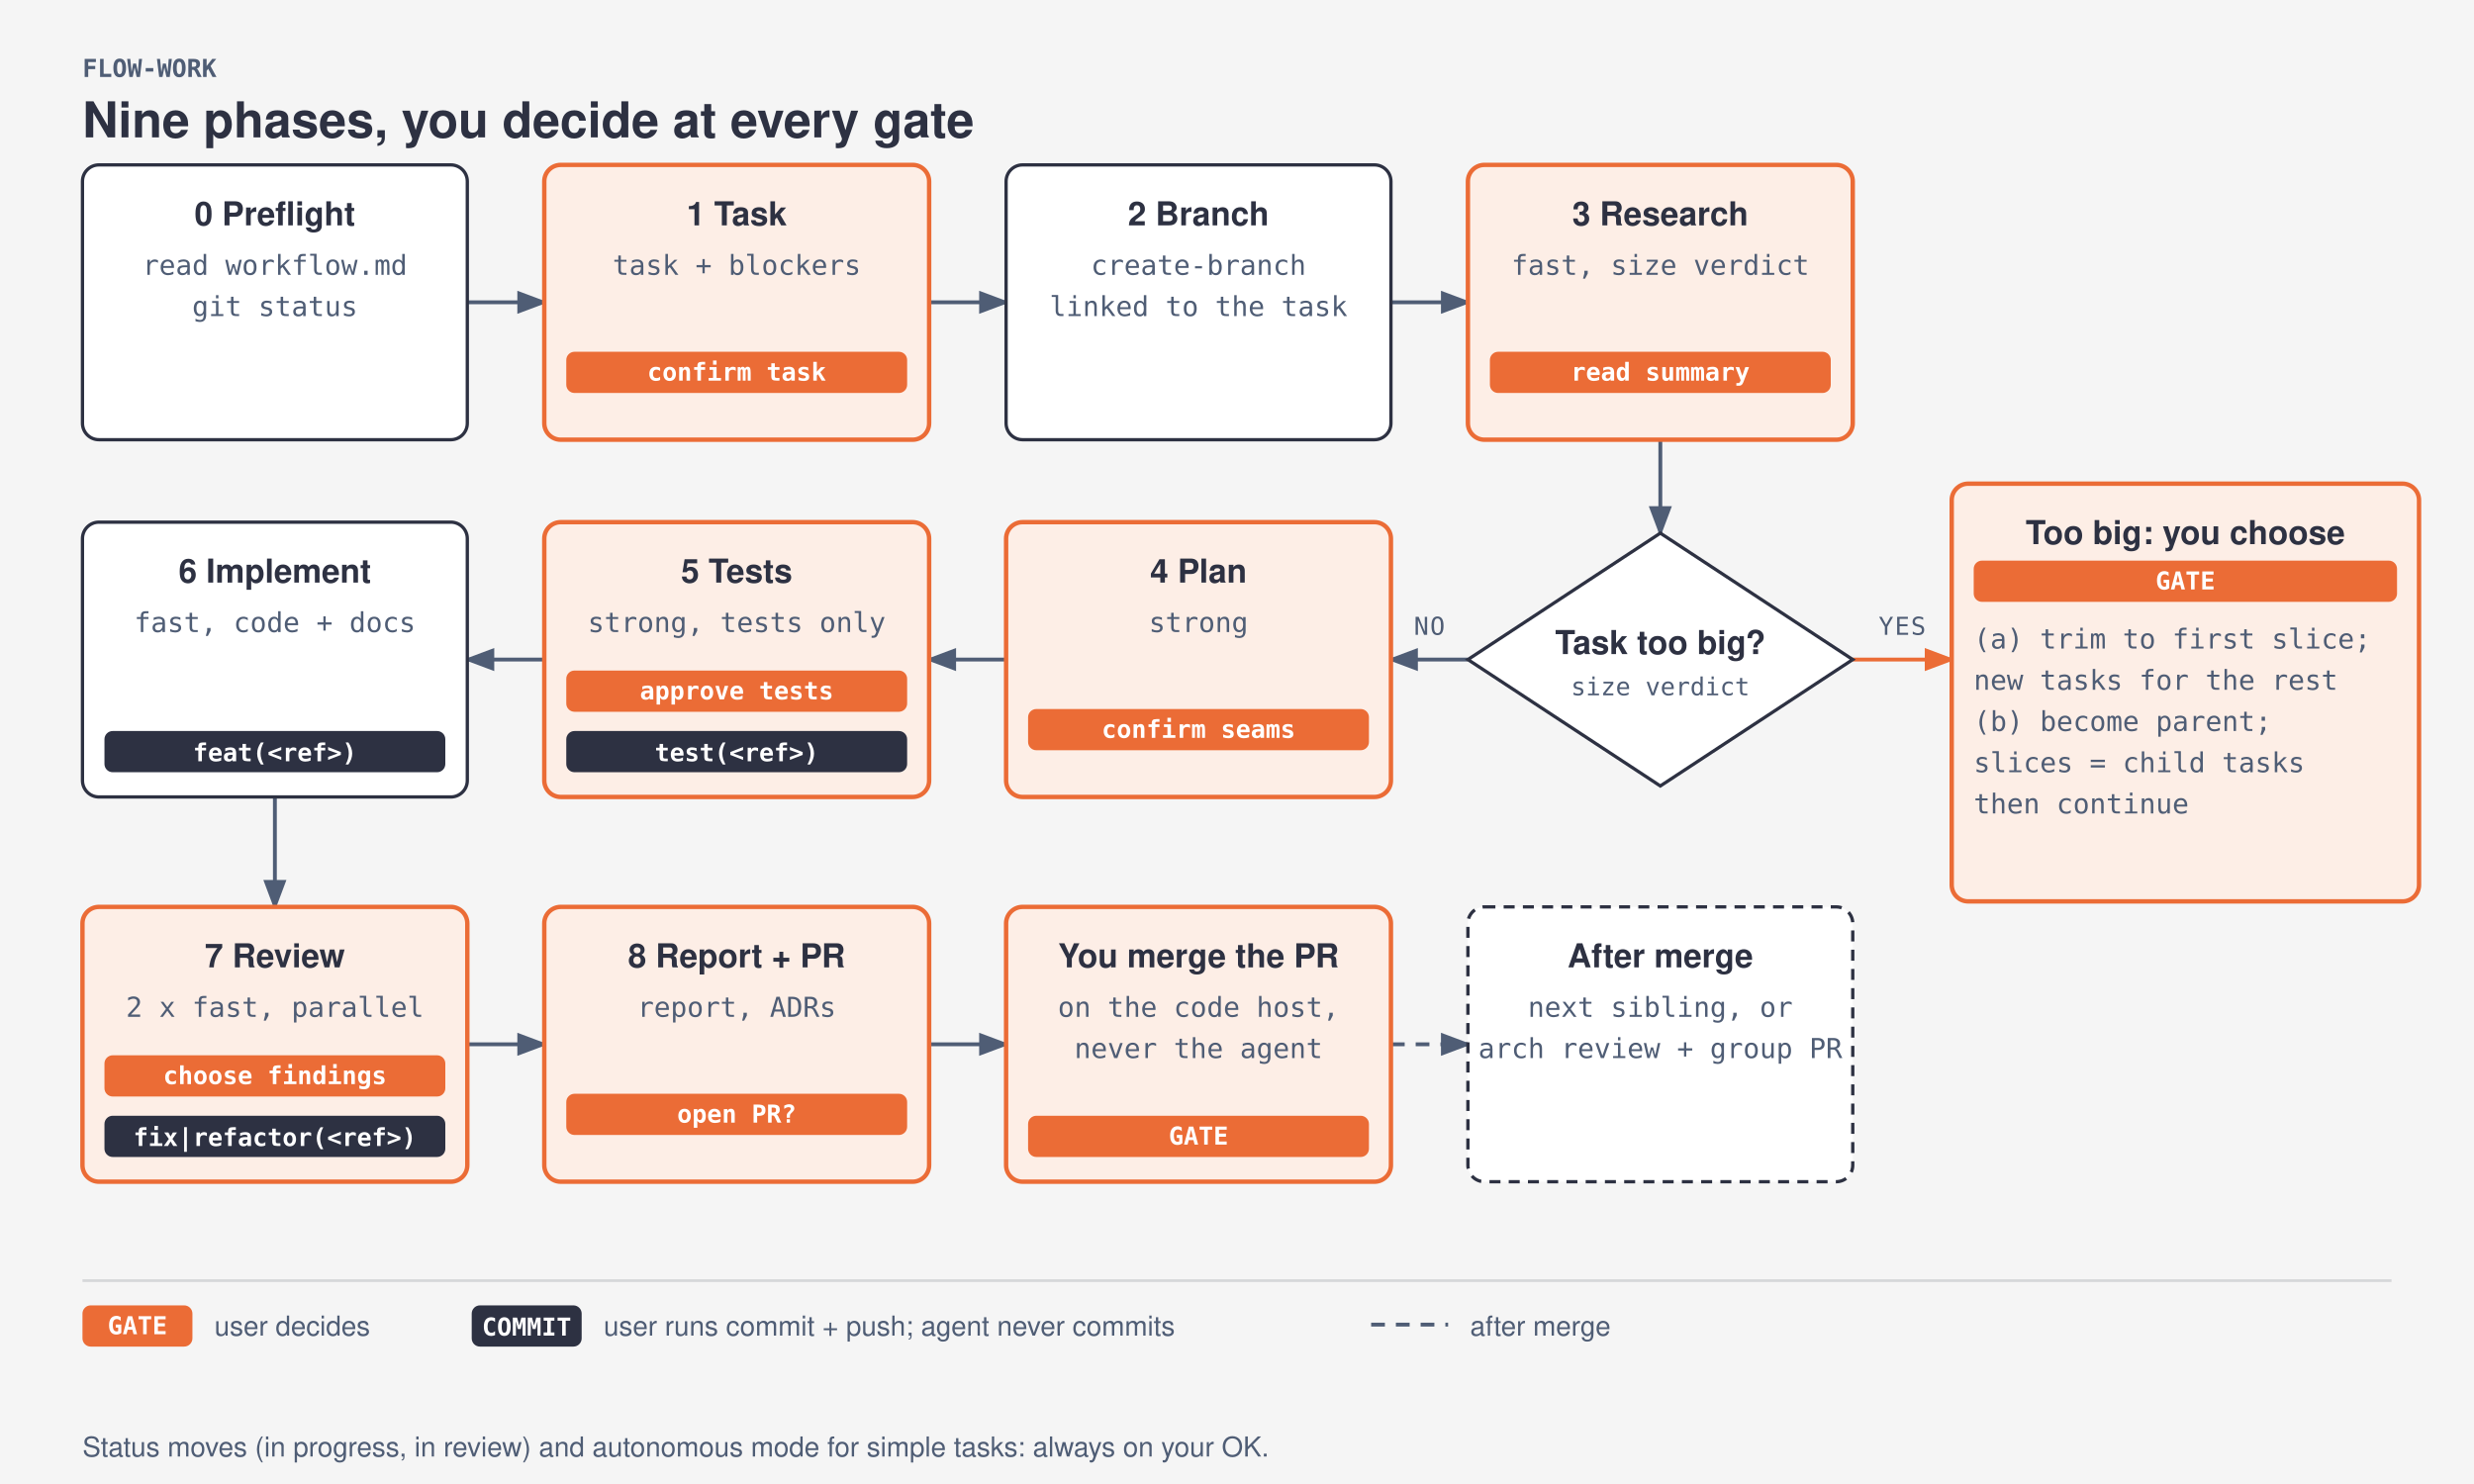
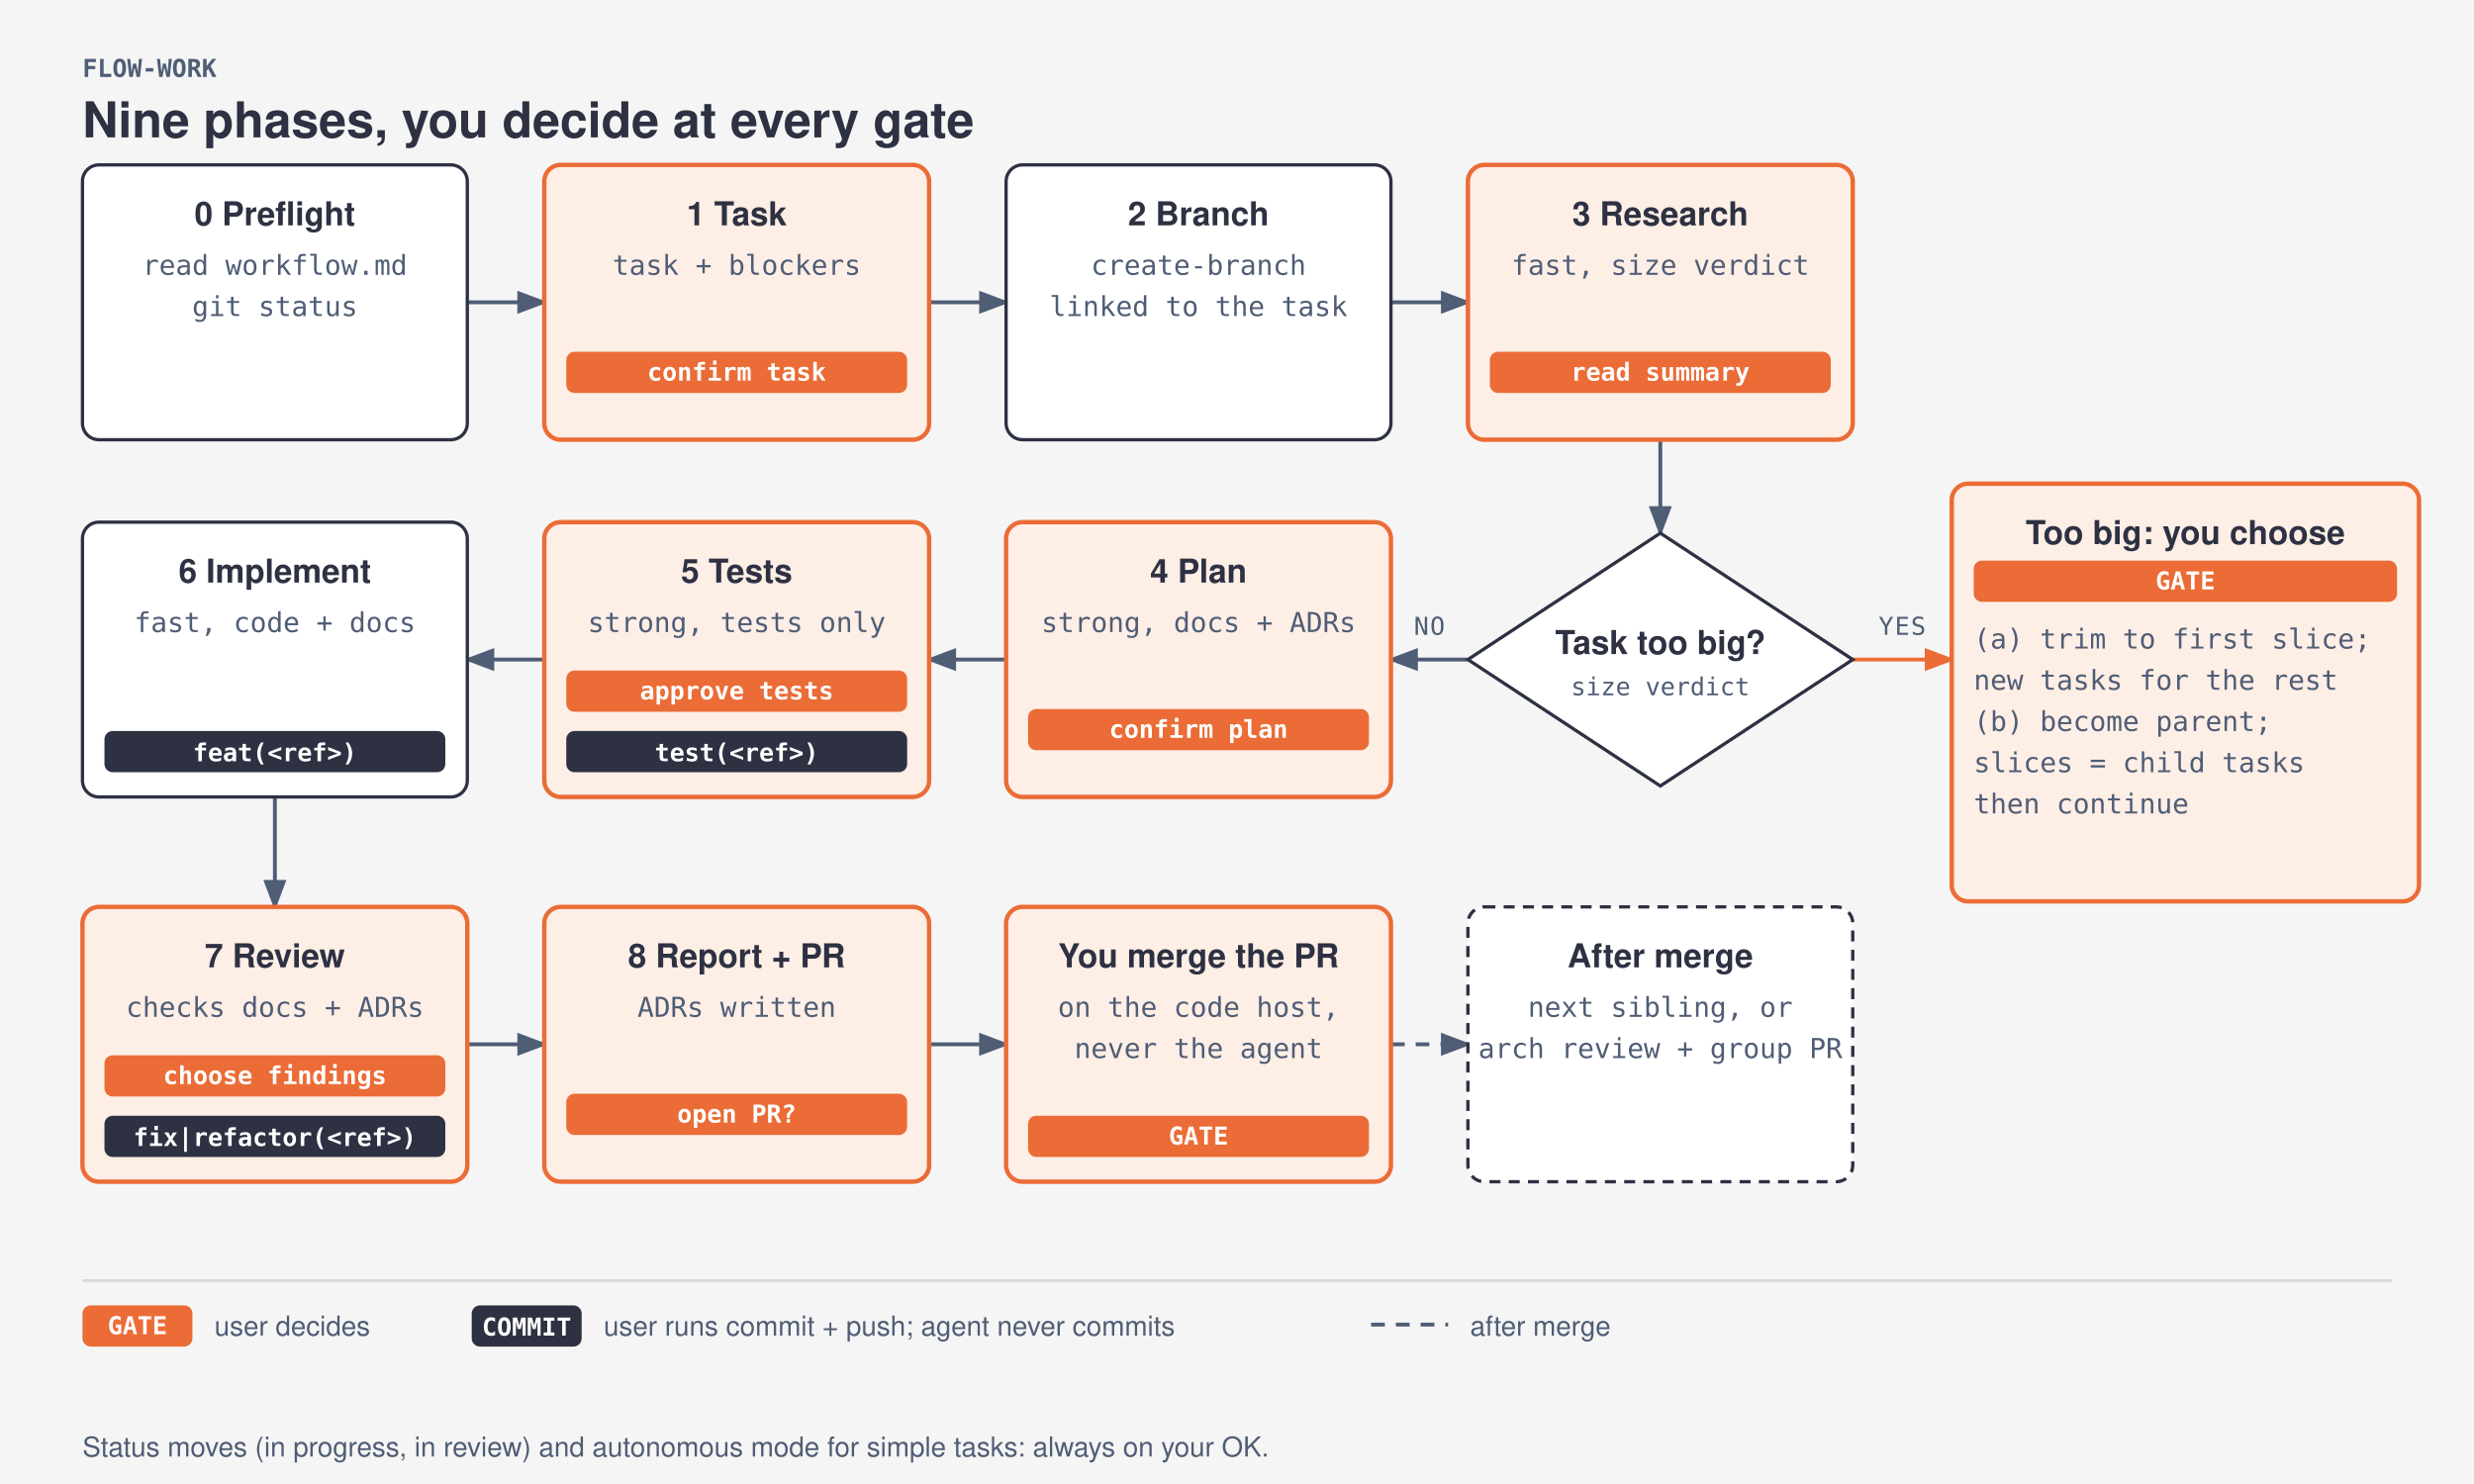
<svg xmlns="http://www.w3.org/2000/svg" viewBox="0 0 900 540" width="900" height="540" role="img" aria-labelledby="flow-work-phases-title flow-work-phases-desc">
  <defs>
    <marker id="flow-work-phases-a" markerWidth="8" markerHeight="6" refX="7" refY="3" orient="auto">
      <polygon points="0 0,8 3,0 6" fill="#4f5d75" />
    </marker>
    <marker id="flow-work-phases-as" markerWidth="8" markerHeight="6" refX="7" refY="3" orient="auto-start-reverse">
      <polygon points="0 0,8 3,0 6" fill="#4f5d75" />
    </marker>
    <marker id="flow-work-phases-l" markerWidth="8" markerHeight="6" refX="7" refY="3" orient="auto">
      <polygon points="0 0,8 3,0 6" fill="#2e5aa8" />
    </marker>
    <marker id="flow-work-phases-c" markerWidth="8" markerHeight="6" refX="7" refY="3" orient="auto">
      <polygon points="0 0,8 3,0 6" fill="#eb6c36" />
    </marker>
  </defs>
  <rect width="100%" height="100%" fill="#f5f5f5" />
  <path d="M170,110.0 L198,110.0" fill="none" stroke="#4f5d75" stroke-width="1.4" marker-end="url(#flow-work-phases-a)" />
  <path d="M338,110.0 L366,110.0" fill="none" stroke="#4f5d75" stroke-width="1.4" marker-end="url(#flow-work-phases-a)" />
  <path d="M506,110.0 L534,110.0" fill="none" stroke="#4f5d75" stroke-width="1.4" marker-end="url(#flow-work-phases-a)" />
  <path d="M604,160 L604,194" fill="none" stroke="#4f5d75" stroke-width="1.4" marker-end="url(#flow-work-phases-a)" />
  <path d="M534,240 L506,240" fill="none" stroke="#4f5d75" stroke-width="1.4" marker-end="url(#flow-work-phases-a)" />
  <rect x="509.8" y="222" width="20.4" height="13" rx="2" fill="#f5f5f5" />
  <text x="520" y="231" fill="#4f5d75" font-size="9" font-family="ui-monospace,'SF Mono',Menlo,Consolas,monospace" text-anchor="middle" letter-spacing="0.05em">NO</text>
  <path d="M674,240 L710,240" fill="none" stroke="#eb6c36" stroke-width="1.4" marker-end="url(#flow-work-phases-c)" />
  <rect x="678.7" y="222" width="26.6" height="13" rx="2" fill="#f5f5f5" />
  <text x="692" y="231" fill="#4f5d75" font-size="9" font-family="ui-monospace,'SF Mono',Menlo,Consolas,monospace" text-anchor="middle" letter-spacing="0.05em">YES</text>
  <path d="M366,240.0 L338,240.0" fill="none" stroke="#4f5d75" stroke-width="1.4" marker-end="url(#flow-work-phases-a)" />
  <path d="M198,240.0 L170,240.0" fill="none" stroke="#4f5d75" stroke-width="1.4" marker-end="url(#flow-work-phases-a)" />
  <path d="M100,290 L100,330" fill="none" stroke="#4f5d75" stroke-width="1.4" marker-end="url(#flow-work-phases-a)" />
  <path d="M170,380.0 L198,380.0" fill="none" stroke="#4f5d75" stroke-width="1.4" marker-end="url(#flow-work-phases-a)" />
  <path d="M338,380.0 L366,380.0" fill="none" stroke="#4f5d75" stroke-width="1.4" marker-end="url(#flow-work-phases-a)" />
  <path d="M506,380.0 L534,380.0" fill="none" stroke="#4f5d75" stroke-width="1.4" stroke-dasharray="5,4" marker-end="url(#flow-work-phases-a)" />
  <line x1="30" y1="466" x2="870" y2="466" stroke="rgba(45,49,66,0.15)" />
  <rect x="171.6" y="475" width="40" height="15" rx="3" fill="#2d3142" />
  <line x1="498.8" y1="482" x2="526.8" y2="482" stroke="#4f5d75" stroke-width="1.4" stroke-dasharray="5,4" />
  <text x="30" y="28" fill="#4f5d75" font-size="9" font-weight="600" font-family="ui-monospace,'SF Mono',Menlo,Consolas,monospace" text-anchor="start">FLOW-WORK</text>
  <text x="30" y="50" fill="#2d3142" font-size="18" font-weight="700" font-family="-apple-system,'Segoe UI',Helvetica,Arial,sans-serif" text-anchor="start">Nine phases, you decide at every gate</text>
  <rect x="30" y="60" width="140" height="100" rx="6" fill="#f5f5f5" />
  <rect x="30" y="60" width="140" height="100" rx="6" fill="#fff" stroke="#2d3142" stroke-width="1.2" />
  <text x="100.0" y="82" fill="#2d3142" font-size="12" font-weight="700" font-family="-apple-system,'Segoe UI',Helvetica,Arial,sans-serif" text-anchor="middle">0 Preflight</text>
  <text x="100.0" y="100" fill="#4f5d75" font-size="10" font-weight="400" font-family="ui-monospace,'SF Mono',Menlo,Consolas,monospace" text-anchor="middle">read workflow.md</text>
  <text x="100.0" y="115" fill="#4f5d75" font-size="10" font-weight="400" font-family="ui-monospace,'SF Mono',Menlo,Consolas,monospace" text-anchor="middle">git status</text>
  <rect x="198" y="60" width="140" height="100" rx="6" fill="#f5f5f5" />
  <rect x="198" y="60" width="140" height="100" rx="6" fill="#fdeee6" stroke="#eb6c36" stroke-width="1.6" />
  <text x="268.0" y="82" fill="#2d3142" font-size="12" font-weight="700" font-family="-apple-system,'Segoe UI',Helvetica,Arial,sans-serif" text-anchor="middle">1 Task</text>
  <text x="268.0" y="100" fill="#4f5d75" font-size="10" font-weight="400" font-family="ui-monospace,'SF Mono',Menlo,Consolas,monospace" text-anchor="middle">task + blockers</text>
  <rect x="206" y="128" width="124" height="15" rx="3" fill="#eb6c36" />
  <text x="268.0" y="138.5" fill="#fff" font-size="9" font-weight="600" font-family="ui-monospace,'SF Mono',Menlo,Consolas,monospace" text-anchor="middle">confirm task</text>
  <rect x="366" y="60" width="140" height="100" rx="6" fill="#f5f5f5" />
  <rect x="366" y="60" width="140" height="100" rx="6" fill="#fff" stroke="#2d3142" stroke-width="1.2" />
  <text x="436.0" y="82" fill="#2d3142" font-size="12" font-weight="700" font-family="-apple-system,'Segoe UI',Helvetica,Arial,sans-serif" text-anchor="middle">2 Branch</text>
  <text x="436.0" y="100" fill="#4f5d75" font-size="10" font-weight="400" font-family="ui-monospace,'SF Mono',Menlo,Consolas,monospace" text-anchor="middle">create-branch</text>
  <text x="436.0" y="115" fill="#4f5d75" font-size="10" font-weight="400" font-family="ui-monospace,'SF Mono',Menlo,Consolas,monospace" text-anchor="middle">linked to the task</text>
  <rect x="534" y="60" width="140" height="100" rx="6" fill="#f5f5f5" />
  <rect x="534" y="60" width="140" height="100" rx="6" fill="#fdeee6" stroke="#eb6c36" stroke-width="1.6" />
  <text x="604.0" y="82" fill="#2d3142" font-size="12" font-weight="700" font-family="-apple-system,'Segoe UI',Helvetica,Arial,sans-serif" text-anchor="middle">3 Research</text>
  <text x="604.0" y="100" fill="#4f5d75" font-size="10" font-weight="400" font-family="ui-monospace,'SF Mono',Menlo,Consolas,monospace" text-anchor="middle">fast, size verdict</text>
  <rect x="542" y="128" width="124" height="15" rx="3" fill="#eb6c36" />
  <text x="604.0" y="138.5" fill="#fff" font-size="9" font-weight="600" font-family="ui-monospace,'SF Mono',Menlo,Consolas,monospace" text-anchor="middle">read summary</text>
  <rect x="366" y="190" width="140" height="100" rx="6" fill="#f5f5f5" />
  <rect x="366" y="190" width="140" height="100" rx="6" fill="#fdeee6" stroke="#eb6c36" stroke-width="1.6" />
  <text x="436.0" y="212" fill="#2d3142" font-size="12" font-weight="700" font-family="-apple-system,'Segoe UI',Helvetica,Arial,sans-serif" text-anchor="middle">4 Plan</text>
-   <text x="436.0" y="230" fill="#4f5d75" font-size="10" font-weight="400" font-family="ui-monospace,'SF Mono',Menlo,Consolas,monospace" text-anchor="middle">strong</text>
+   <text x="436.0" y="230" fill="#4f5d75" font-size="10" font-weight="400" font-family="ui-monospace,'SF Mono',Menlo,Consolas,monospace" text-anchor="middle">strong, docs + ADRs</text>
  <rect x="374" y="258" width="124" height="15" rx="3" fill="#eb6c36" />
-   <text x="436.0" y="268.5" fill="#fff" font-size="9" font-weight="600" font-family="ui-monospace,'SF Mono',Menlo,Consolas,monospace" text-anchor="middle">confirm seams</text>
+   <text x="436.0" y="268.5" fill="#fff" font-size="9" font-weight="600" font-family="ui-monospace,'SF Mono',Menlo,Consolas,monospace" text-anchor="middle">confirm plan</text>
  <rect x="198" y="190" width="140" height="100" rx="6" fill="#f5f5f5" />
  <rect x="198" y="190" width="140" height="100" rx="6" fill="#fdeee6" stroke="#eb6c36" stroke-width="1.6" />
  <text x="268.0" y="212" fill="#2d3142" font-size="12" font-weight="700" font-family="-apple-system,'Segoe UI',Helvetica,Arial,sans-serif" text-anchor="middle">5 Tests</text>
  <text x="268.0" y="230" fill="#4f5d75" font-size="10" font-weight="400" font-family="ui-monospace,'SF Mono',Menlo,Consolas,monospace" text-anchor="middle">strong, tests only</text>
  <rect x="206" y="244" width="124" height="15" rx="3" fill="#eb6c36" />
  <text x="268.0" y="254.5" fill="#fff" font-size="9" font-weight="600" font-family="ui-monospace,'SF Mono',Menlo,Consolas,monospace" text-anchor="middle">approve tests</text>
  <rect x="206" y="266" width="124" height="15" rx="3" fill="#2d3142" />
  <text x="268.0" y="277" fill="#fff" font-size="9" font-weight="600" font-family="ui-monospace,'SF Mono',Menlo,Consolas,monospace" text-anchor="middle">test(&lt;ref&gt;)</text>
  <rect x="30" y="190" width="140" height="100" rx="6" fill="#f5f5f5" />
  <rect x="30" y="190" width="140" height="100" rx="6" fill="#fff" stroke="#2d3142" stroke-width="1.2" />
  <text x="100.0" y="212" fill="#2d3142" font-size="12" font-weight="700" font-family="-apple-system,'Segoe UI',Helvetica,Arial,sans-serif" text-anchor="middle">6 Implement</text>
  <text x="100.0" y="230" fill="#4f5d75" font-size="10" font-weight="400" font-family="ui-monospace,'SF Mono',Menlo,Consolas,monospace" text-anchor="middle">fast, code + docs</text>
  <rect x="38" y="266" width="124" height="15" rx="3" fill="#2d3142" />
  <text x="100.0" y="277" fill="#fff" font-size="9" font-weight="600" font-family="ui-monospace,'SF Mono',Menlo,Consolas,monospace" text-anchor="middle">feat(&lt;ref&gt;)</text>
  <rect x="30" y="330" width="140" height="100" rx="6" fill="#f5f5f5" />
  <rect x="30" y="330" width="140" height="100" rx="6" fill="#fdeee6" stroke="#eb6c36" stroke-width="1.6" />
  <text x="100.0" y="352" fill="#2d3142" font-size="12" font-weight="700" font-family="-apple-system,'Segoe UI',Helvetica,Arial,sans-serif" text-anchor="middle">7 Review</text>
-   <text x="100.0" y="370" fill="#4f5d75" font-size="10" font-weight="400" font-family="ui-monospace,'SF Mono',Menlo,Consolas,monospace" text-anchor="middle">2 x fast, parallel</text>
+   <text x="100.0" y="370" fill="#4f5d75" font-size="10" font-weight="400" font-family="ui-monospace,'SF Mono',Menlo,Consolas,monospace" text-anchor="middle">checks docs + ADRs</text>
  <rect x="38" y="384" width="124" height="15" rx="3" fill="#eb6c36" />
  <text x="100.0" y="394.5" fill="#fff" font-size="9" font-weight="600" font-family="ui-monospace,'SF Mono',Menlo,Consolas,monospace" text-anchor="middle">choose findings</text>
  <rect x="38" y="406" width="124" height="15" rx="3" fill="#2d3142" />
  <text x="100.0" y="417" fill="#fff" font-size="9" font-weight="600" font-family="ui-monospace,'SF Mono',Menlo,Consolas,monospace" text-anchor="middle">fix|refactor(&lt;ref&gt;)</text>
  <rect x="198" y="330" width="140" height="100" rx="6" fill="#f5f5f5" />
  <rect x="198" y="330" width="140" height="100" rx="6" fill="#fdeee6" stroke="#eb6c36" stroke-width="1.6" />
  <text x="268.0" y="352" fill="#2d3142" font-size="12" font-weight="700" font-family="-apple-system,'Segoe UI',Helvetica,Arial,sans-serif" text-anchor="middle">8 Report + PR</text>
-   <text x="268.0" y="370" fill="#4f5d75" font-size="10" font-weight="400" font-family="ui-monospace,'SF Mono',Menlo,Consolas,monospace" text-anchor="middle">report, ADRs</text>
+   <text x="268.0" y="370" fill="#4f5d75" font-size="10" font-weight="400" font-family="ui-monospace,'SF Mono',Menlo,Consolas,monospace" text-anchor="middle">ADRs written</text>
  <rect x="206" y="398" width="124" height="15" rx="3" fill="#eb6c36" />
  <text x="268.0" y="408.5" fill="#fff" font-size="9" font-weight="600" font-family="ui-monospace,'SF Mono',Menlo,Consolas,monospace" text-anchor="middle">open PR?</text>
  <rect x="366" y="330" width="140" height="100" rx="6" fill="#f5f5f5" />
  <rect x="366" y="330" width="140" height="100" rx="6" fill="#fdeee6" stroke="#eb6c36" stroke-width="1.6" />
  <text x="436.0" y="352" fill="#2d3142" font-size="12" font-weight="700" font-family="-apple-system,'Segoe UI',Helvetica,Arial,sans-serif" text-anchor="middle">You merge the PR</text>
  <text x="436.0" y="370" fill="#4f5d75" font-size="10" font-weight="400" font-family="ui-monospace,'SF Mono',Menlo,Consolas,monospace" text-anchor="middle">on the code host,</text>
  <text x="436.0" y="385" fill="#4f5d75" font-size="10" font-weight="400" font-family="ui-monospace,'SF Mono',Menlo,Consolas,monospace" text-anchor="middle">never the agent</text>
  <rect x="374" y="406" width="124" height="15" rx="3" fill="#eb6c36" />
  <text x="436.0" y="416.5" fill="#fff" font-size="9" font-weight="600" font-family="ui-monospace,'SF Mono',Menlo,Consolas,monospace" text-anchor="middle">GATE</text>
  <rect x="534" y="330" width="140" height="100" rx="6" fill="#f5f5f5" />
  <rect x="534" y="330" width="140" height="100" rx="6" fill="#fff" stroke="#2d3142" stroke-width="1.2" stroke-dasharray="4,3" />
  <text x="604.0" y="352" fill="#2d3142" font-size="12" font-weight="700" font-family="-apple-system,'Segoe UI',Helvetica,Arial,sans-serif" text-anchor="middle">After merge</text>
  <text x="604.0" y="370" fill="#4f5d75" font-size="10" font-weight="400" font-family="ui-monospace,'SF Mono',Menlo,Consolas,monospace" text-anchor="middle">next sibling, or</text>
  <text x="604.0" y="385" fill="#4f5d75" font-size="10" font-weight="400" font-family="ui-monospace,'SF Mono',Menlo,Consolas,monospace" text-anchor="middle">arch review + group PR</text>
  <polygon points="604,194 674,240 604,286 534,240" fill="#f5f5f5" />
  <polygon points="604,194 674,240 604,286 534,240" fill="#fff" stroke="#2d3142" stroke-width="1.2" />
  <text x="604" y="238" fill="#2d3142" font-size="12" font-weight="700" font-family="-apple-system,'Segoe UI',Helvetica,Arial,sans-serif" text-anchor="middle">Task too big?</text>
  <text x="604" y="253" fill="#4f5d75" font-size="9" font-weight="400" font-family="ui-monospace,'SF Mono',Menlo,Consolas,monospace" text-anchor="middle">size verdict</text>
  <rect x="710" y="176" width="170" height="152" rx="6" fill="#f5f5f5" />
  <rect x="710" y="176" width="170" height="152" rx="6" fill="#fdeee6" stroke="#eb6c36" stroke-width="1.6" />
  <text x="795.0" y="198" fill="#2d3142" font-size="12" font-weight="700" font-family="-apple-system,'Segoe UI',Helvetica,Arial,sans-serif" text-anchor="middle">Too big: you choose</text>
  <rect x="718" y="204" width="154" height="15" rx="3" fill="#eb6c36" />
  <text x="795.0" y="214.5" fill="#fff" font-size="9" font-weight="600" font-family="ui-monospace,'SF Mono',Menlo,Consolas,monospace" text-anchor="middle">GATE</text>
  <text x="718" y="236" fill="#4f5d75" font-size="10" font-weight="400" font-family="ui-monospace,'SF Mono',Menlo,Consolas,monospace" text-anchor="start">(a) trim to first slice;</text>
  <text x="718" y="251" fill="#4f5d75" font-size="10" font-weight="400" font-family="ui-monospace,'SF Mono',Menlo,Consolas,monospace" text-anchor="start">new tasks for the rest</text>
  <text x="718" y="266" fill="#4f5d75" font-size="10" font-weight="400" font-family="ui-monospace,'SF Mono',Menlo,Consolas,monospace" text-anchor="start">(b) become parent;</text>
  <text x="718" y="281" fill="#4f5d75" font-size="10" font-weight="400" font-family="ui-monospace,'SF Mono',Menlo,Consolas,monospace" text-anchor="start">slices = child tasks</text>
  <text x="718" y="296" fill="#4f5d75" font-size="10" font-weight="400" font-family="ui-monospace,'SF Mono',Menlo,Consolas,monospace" text-anchor="start">then continue</text>
  <rect x="30" y="475" width="40" height="15" rx="3" fill="#eb6c36" />
  <text x="50.0" y="485.5" fill="#fff" font-size="9" font-weight="600" font-family="ui-monospace,'SF Mono',Menlo,Consolas,monospace" text-anchor="middle">GATE</text>
  <text x="78" y="486" fill="#4f5d75" font-size="10" font-weight="400" font-family="-apple-system,'Segoe UI',Helvetica,Arial,sans-serif" text-anchor="start">user decides</text>
  <text x="191.6" y="486" fill="#fff" font-size="9" font-weight="600" font-family="ui-monospace,'SF Mono',Menlo,Consolas,monospace" text-anchor="middle">COMMIT</text>
  <text x="219.6" y="486" fill="#4f5d75" font-size="10" font-weight="400" font-family="-apple-system,'Segoe UI',Helvetica,Arial,sans-serif" text-anchor="start">user runs commit + push; agent never commits</text>
  <text x="534.8" y="486" fill="#4f5d75" font-size="10" font-weight="400" font-family="-apple-system,'Segoe UI',Helvetica,Arial,sans-serif" text-anchor="start">after merge</text>
  <text x="30" y="530" fill="#4f5d75" font-size="10" font-weight="400" font-family="-apple-system,'Segoe UI',Helvetica,Arial,sans-serif" text-anchor="start">Status moves (in progress, in review) and autonomous mode for simple tasks: always on your OK.</text>
</svg>
